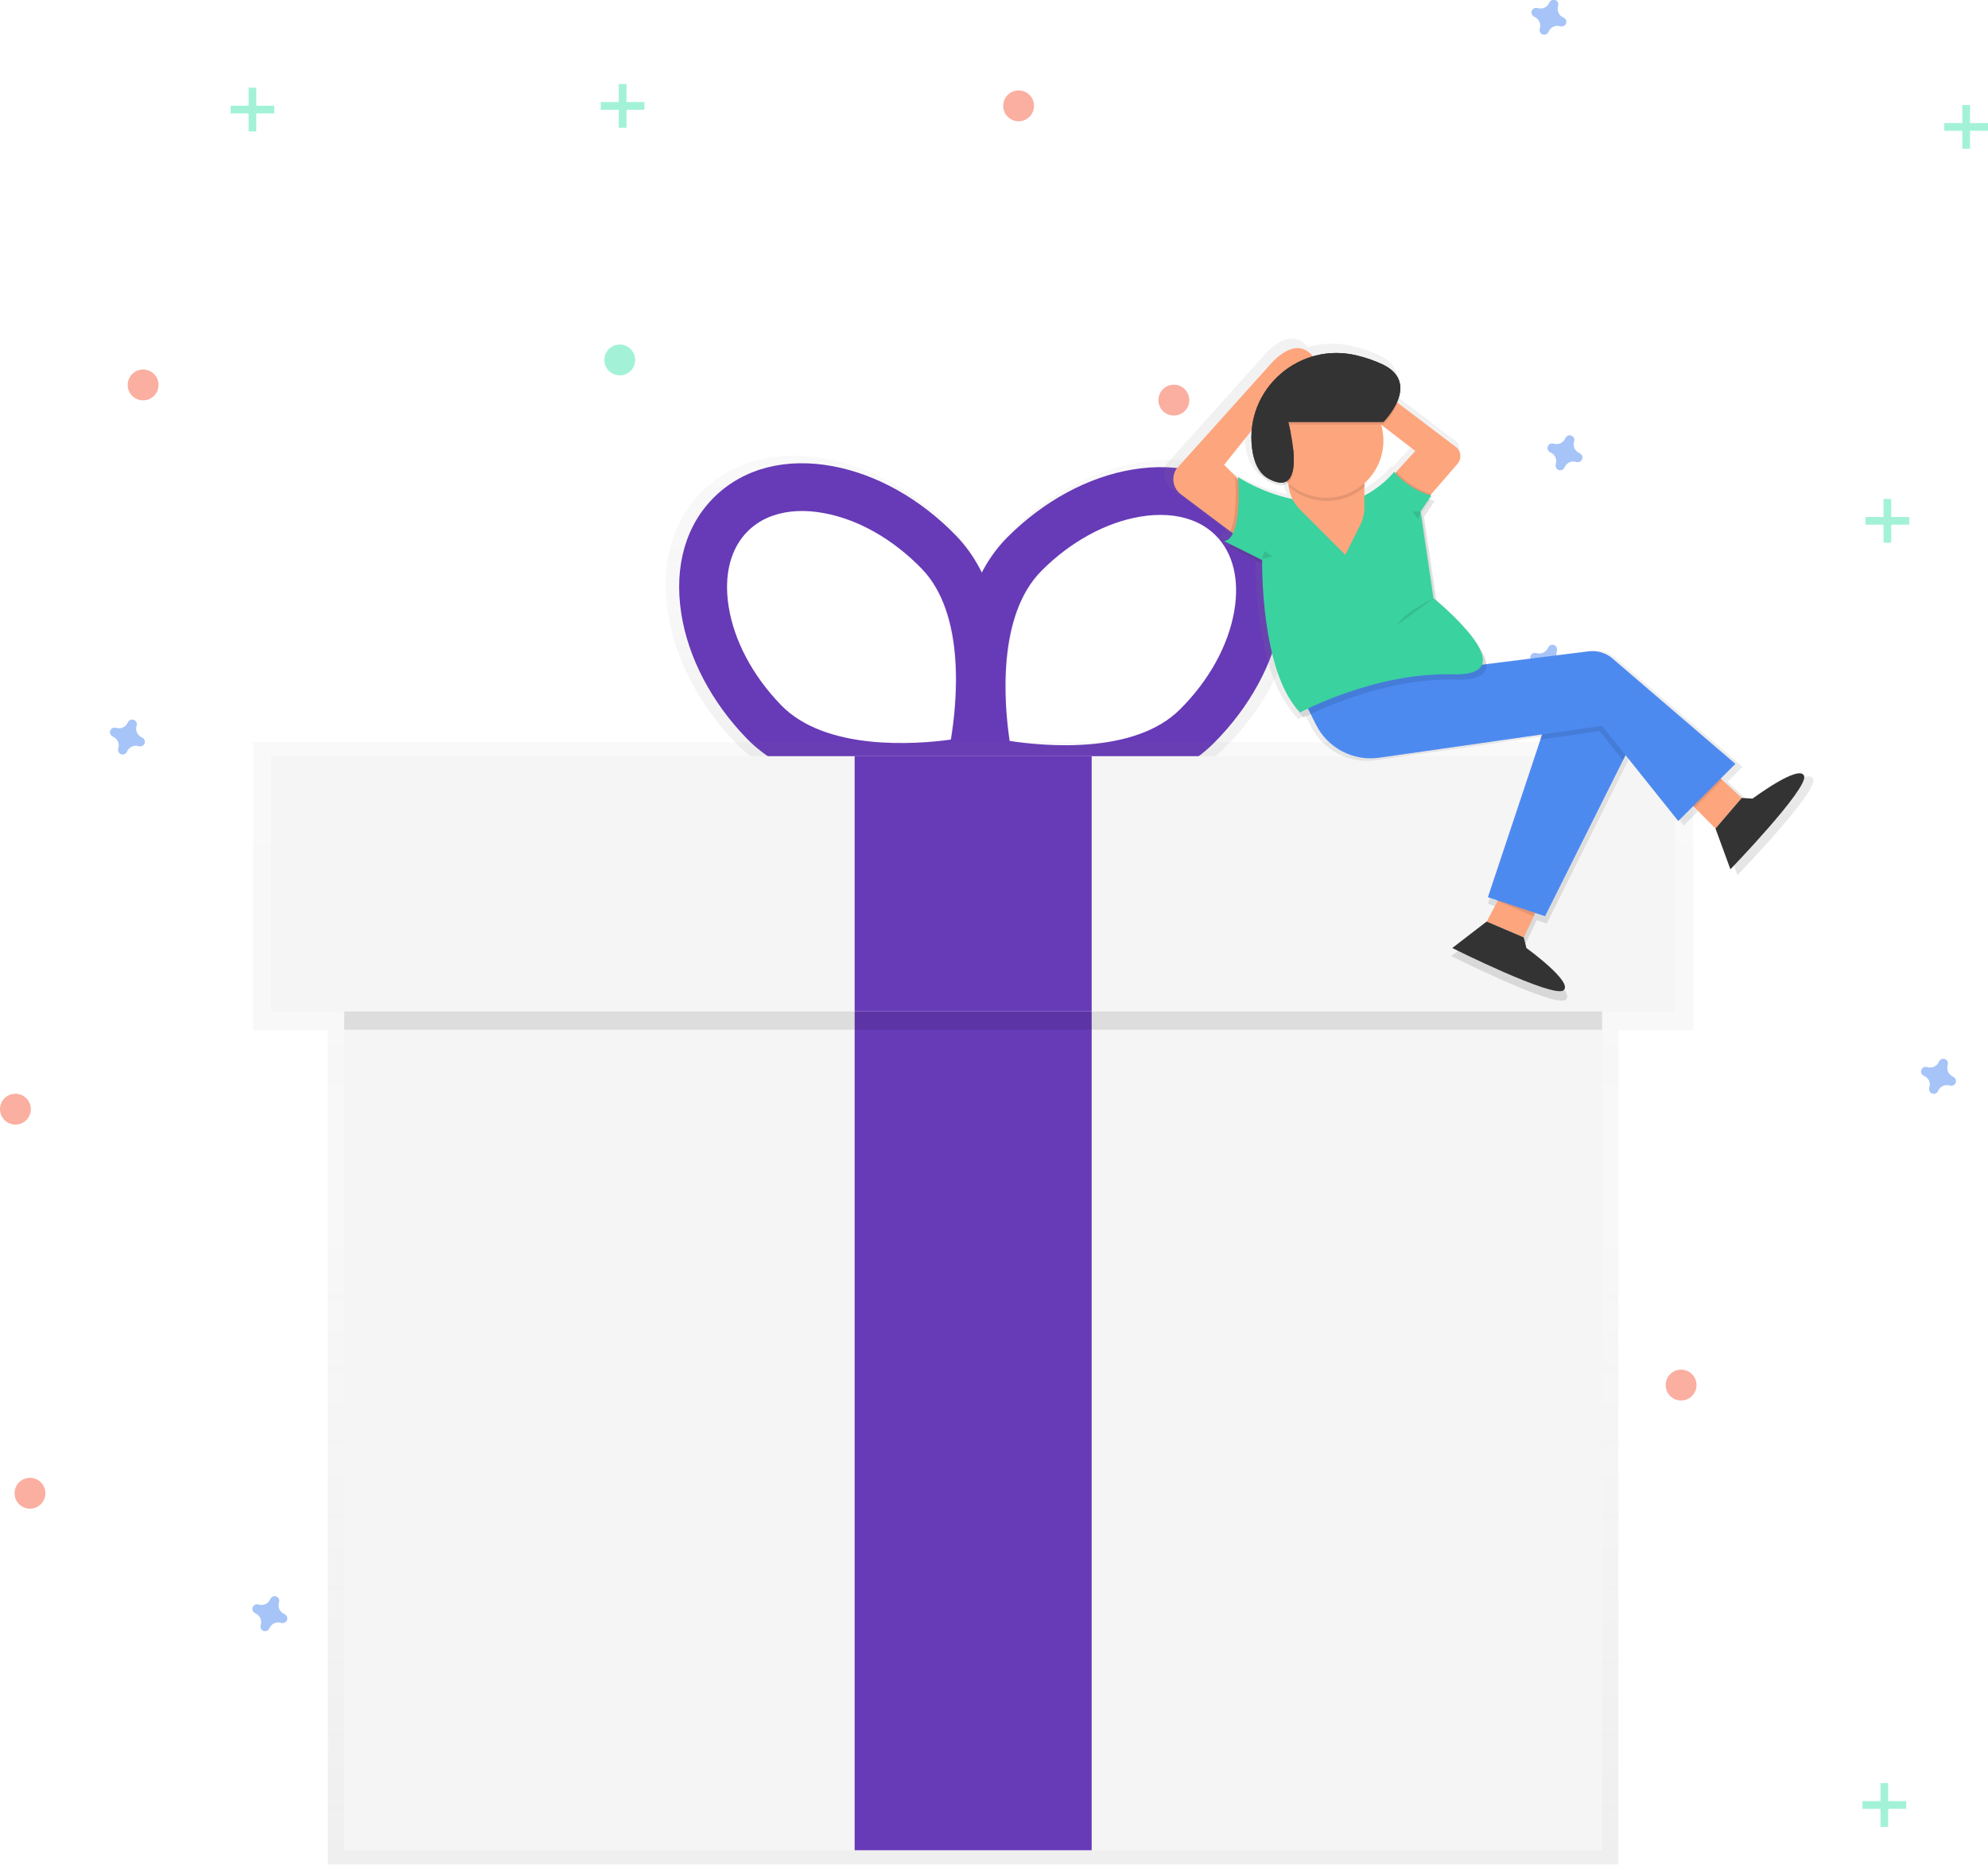
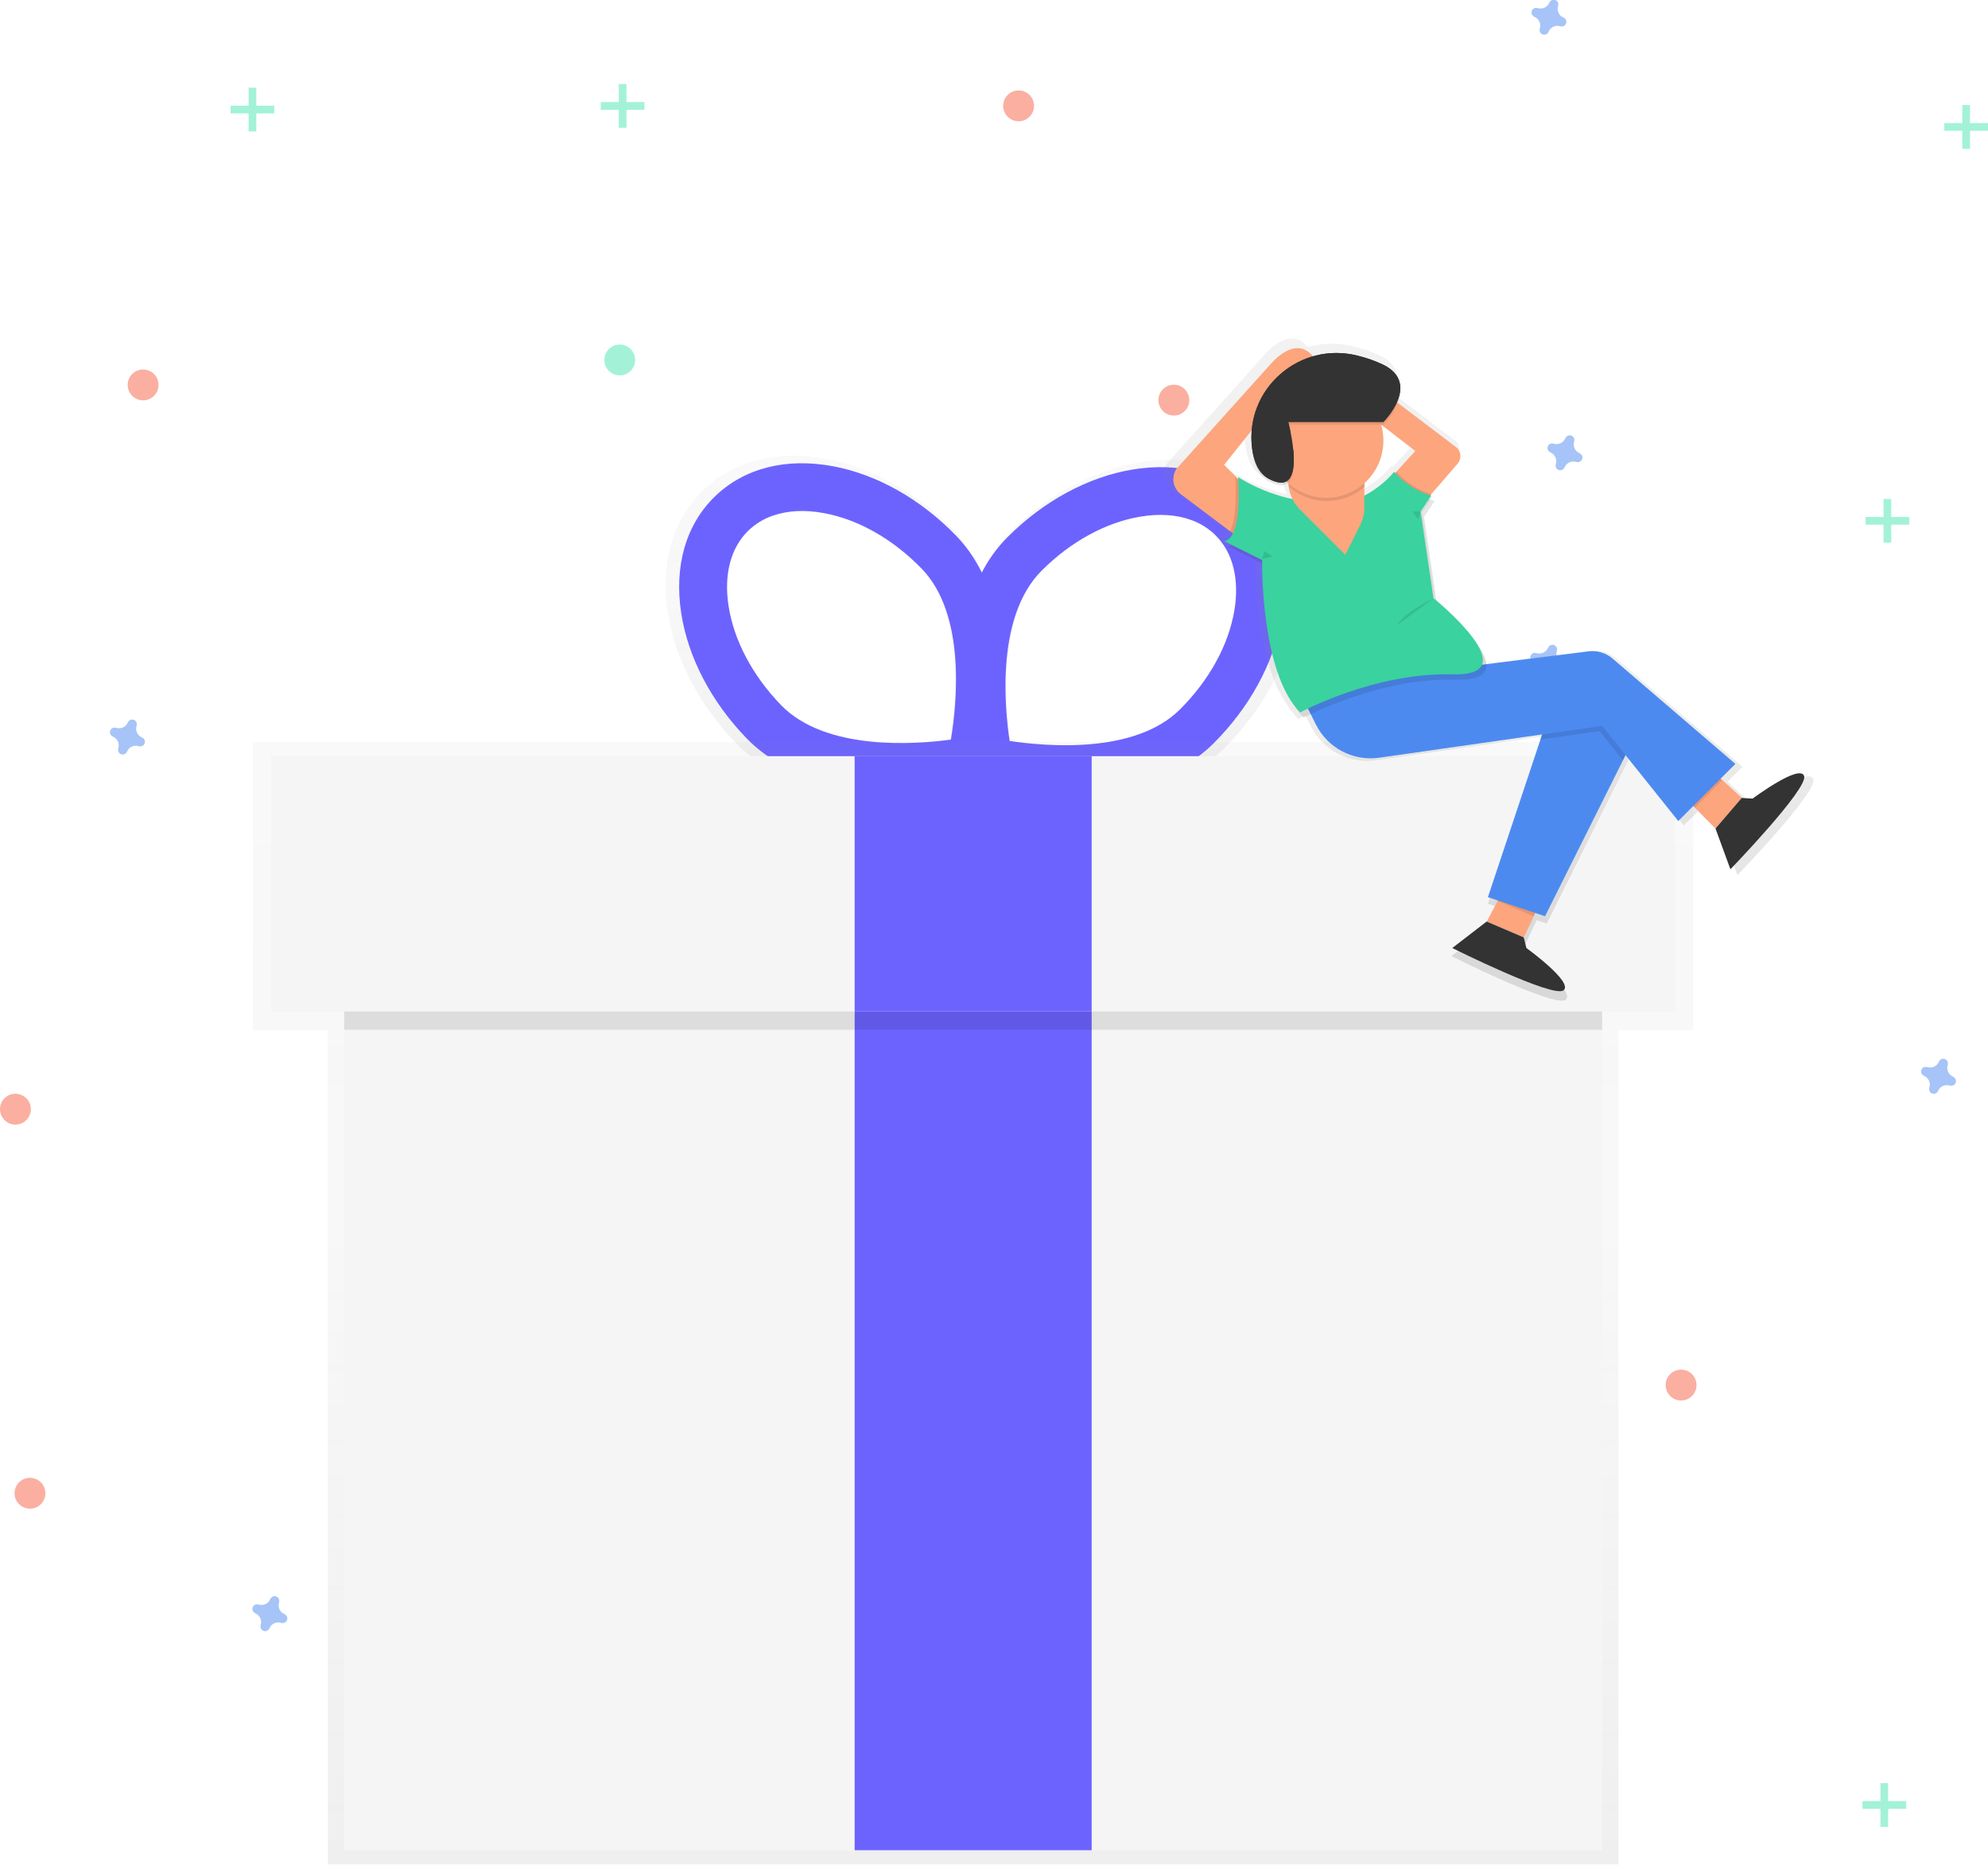
<svg xmlns="http://www.w3.org/2000/svg" xmlns:xlink="http://www.w3.org/1999/xlink" id="e1a9485c-0f43-4303-9e0d-5e4a75181bc4" data-name="Layer 1" width="858.07" height="804.61" viewBox="0 0 858.07 804.61">
  <defs>
    <linearGradient id="fa2440bd-da04-40b7-bd3b-ddfb35b0a42b" x1="592.9" y1="385.11" x2="592.9" y2="236.35" gradientUnits="userSpaceOnUse">
      <stop offset="0" stop-color="gray" stop-opacity="0.25" />
      <stop offset="0.54" stop-color="gray" stop-opacity="0.12" />
      <stop offset="1" stop-color="gray" stop-opacity="0.1" />
    </linearGradient>
    <linearGradient id="07fe1e9f-5680-428a-971a-ff84304916dd" x1="420.04" y1="804.61" x2="420.04" y2="320.21" xlink:href="#fa2440bd-da04-40b7-bd3b-ddfb35b0a42b" />
    <linearGradient id="00ef2338-96af-4b11-80f8-5a4c3164adbb" x1="811.83" y1="471.54" x2="811.83" y2="185.81" xlink:href="#fa2440bd-da04-40b7-bd3b-ddfb35b0a42b" />
  </defs>
  <g opacity="0.5">
    <rect x="107.3" y="37.85" width="3.33" height="18.87" fill="#47e6b1" />
    <rect x="276.52" y="77.53" width="3.33" height="18.87" transform="translate(195.93 -230.9) rotate(90)" fill="#47e6b1" />
  </g>
  <g opacity="0.5">
    <rect x="811.66" y="769.53" width="3.33" height="18.87" fill="#47e6b1" />
    <rect x="980.89" y="809.21" width="3.33" height="18.87" transform="translate(1631.97 -203.59) rotate(90)" fill="#47e6b1" />
  </g>
  <g opacity="0.5">
    <rect x="812.98" y="215.34" width="3.33" height="18.87" fill="#47e6b1" />
    <rect x="982.2" y="255.02" width="3.33" height="18.87" transform="translate(1079.1 -759.09) rotate(90)" fill="#47e6b1" />
  </g>
  <g opacity="0.5">
    <rect x="846.98" y="45.34" width="3.33" height="18.87" fill="#47e6b1" />
    <rect x="1016.2" y="85.02" width="3.33" height="18.87" transform="translate(943.1 -963.09) rotate(90)" fill="#47e6b1" />
  </g>
  <g opacity="0.5">
    <rect x="267.08" y="36.27" width="3.33" height="18.87" fill="#47e6b1" />
    <rect x="436.31" y="75.96" width="3.33" height="18.87" transform="translate(354.13 -392.27) rotate(90)" fill="#47e6b1" />
  </g>
  <path d="M230.44,357.88a4.08,4.08,0,0,1-2.27-4.93,2,2,0,0,0,.09-.45h0a2,2,0,0,0-3.67-1.36h0a2,2,0,0,0-.23.4,4.08,4.08,0,0,1-4.93,2.27,2,2,0,0,0-.45-.09h0a2,2,0,0,0-1.36,3.67h0a2,2,0,0,0,.4.23,4.08,4.08,0,0,1,2.27,4.93,2,2,0,0,0-.09.45h0a2,2,0,0,0,3.67,1.36h0a2,2,0,0,0,.23-.4,4.08,4.08,0,0,1,4.93-2.27,2,2,0,0,0,.45.09h0a2,2,0,0,0,1.36-3.67h0A2,2,0,0,0,230.44,357.88Z" transform="translate(-169.23 -39.68)" fill="#4d8af0" opacity="0.5" />
  <path d="M291.92,736.22a4.08,4.08,0,0,1-2.27-4.93,2,2,0,0,0,.09-.45h0a2,2,0,0,0-3.67-1.36h0a2,2,0,0,0-.23.4,4.08,4.08,0,0,1-4.93,2.27,2,2,0,0,0-.45-.09h0a2,2,0,0,0-1.36,3.67h0a2,2,0,0,0,.4.23,4.08,4.08,0,0,1,2.27,4.93,2,2,0,0,0-.09.45h0a2,2,0,0,0,3.67,1.36h0a2,2,0,0,0,.23-.4,4.08,4.08,0,0,1,4.93-2.27,2,2,0,0,0,.45.09h0a2,2,0,0,0,1.36-3.67h0A2,2,0,0,0,291.92,736.22Z" transform="translate(-169.23 -39.68)" fill="#4d8af0" opacity="0.5" />
  <path d="M850.92,235.22a4.08,4.08,0,0,1-2.27-4.93,2,2,0,0,0,.09-.45h0a2,2,0,0,0-3.67-1.36h0a2,2,0,0,0-.23.4,4.08,4.08,0,0,1-4.93,2.27,2,2,0,0,0-.45-.09h0a2,2,0,0,0-1.36,3.67h0a2,2,0,0,0,.4.23,4.08,4.08,0,0,1,2.27,4.93,2,2,0,0,0-.09.45h0a2,2,0,0,0,3.67,1.36h0a2,2,0,0,0,.23-.4,4.08,4.08,0,0,1,4.93-2.27,2,2,0,0,0,.45.09h0a2,2,0,0,0,1.36-3.67h0A2,2,0,0,0,850.92,235.22Z" transform="translate(-169.23 -39.68)" fill="#4d8af0" opacity="0.5" />
  <path d="M843.47,325.61a4.08,4.08,0,0,1-2.27-4.93,2,2,0,0,0,.09-.45h0a2,2,0,0,0-3.67-1.36h0a2,2,0,0,0-.23.4,4.08,4.08,0,0,1-4.93,2.27,2,2,0,0,0-.45-.09h0a2,2,0,0,0-1.36,3.67h0a2,2,0,0,0,.4.23,4.08,4.08,0,0,1,2.27,4.93,2,2,0,0,0-.09.45h0a2,2,0,0,0,3.67,1.36h0a2,2,0,0,0,.23-.4,4.08,4.08,0,0,1,4.93-2.27,2,2,0,0,0,.45.09h0a2,2,0,0,0,1.36-3.67h0A2,2,0,0,0,843.47,325.61Z" transform="translate(-169.23 -39.68)" fill="#4d8af0" opacity="0.5" />
  <path d="M844,47.24a4.08,4.08,0,0,1-2.27-4.93,2,2,0,0,0,.09-.45h0a2,2,0,0,0-3.67-1.36h0a2,2,0,0,0-.23.4A4.08,4.08,0,0,1,833,43.18a2,2,0,0,0-.45-.09h0a2,2,0,0,0-1.36,3.67h0a2,2,0,0,0,.4.23,4.08,4.08,0,0,1,2.27,4.93,2,2,0,0,0-.09.45h0a2,2,0,0,0,3.67,1.36h0a2,2,0,0,0,.23-.4A4.08,4.08,0,0,1,842.56,51a2,2,0,0,0,.45.09h0a2,2,0,0,0,1.36-3.67h0A2,2,0,0,0,844,47.24Z" transform="translate(-169.23 -39.68)" fill="#4d8af0" opacity="0.5" />
  <path d="M1012.16,504.28a4.08,4.08,0,0,1-2.27-4.93,2,2,0,0,0,.09-.45h0a2,2,0,0,0-3.67-1.36h0a2,2,0,0,0-.23.4,4.08,4.08,0,0,1-4.93,2.27,2,2,0,0,0-.45-.09h0a2,2,0,0,0-1.36,3.67h0a2,2,0,0,0,.4.23A4.08,4.08,0,0,1,1002,509a2,2,0,0,0-.09.45h0a2,2,0,0,0,3.67,1.36h0a2,2,0,0,0,.23-.4,4.08,4.08,0,0,1,4.93-2.27,2,2,0,0,0,.45.09h0a2,2,0,0,0,1.36-3.67h0A2,2,0,0,0,1012.16,504.28Z" transform="translate(-169.23 -39.68)" fill="#4d8af0" opacity="0.5" />
  <circle cx="61.77" cy="166.12" r="6.66" fill="#f55f44" opacity="0.5" />
  <circle cx="12.94" cy="644.43" r="6.66" fill="#f55f44" opacity="0.5" />
  <circle cx="439.66" cy="45.68" r="6.66" fill="#f55f44" opacity="0.5" />
  <circle cx="506.66" cy="172.68" r="6.66" fill="#f55f44" opacity="0.5" />
  <circle cx="6.66" cy="478.68" r="6.66" fill="#f55f44" opacity="0.5" />
  <circle cx="267.5" cy="155.34" r="6.66" fill="#47e6b1" opacity="0.5" />
  <circle cx="725.6" cy="597.75" r="6.66" fill="#f55f44" opacity="0.5" />
  <g opacity="0.5">
    <path d="M713.77,253.75c-12.9-12.94-31.71-18.09-53-14.5-19.89,3.36-39.79,14.13-56,30.33a65.49,65.49,0,0,0-11.72,16.08A65.64,65.64,0,0,0,581.43,269h0c-16-16.47-35.67-27.58-55.5-31.29-21.19-4-40.08.86-53.2,13.58S454.18,282.74,457.48,304C460.56,324,471,344,487,360.49,520.58,395.13,587.59,381.6,590.43,381l.84-.17,2.58.59c2.83.64,69.59,15.32,103.75-18.73,16.25-16.19,27.08-36.06,30.51-55.94C731.76,285.52,726.67,266.69,713.77,253.75ZM579.08,361c-16.19,2.18-56.55,5.14-76.59-15.53-12.88-13.29-21.31-29.19-23.71-44.75-2.2-14.2,1-26.27,8.94-34a29.93,29.93,0,0,1,10.92-6.69c6.68-2.37,14.63-2.81,23.32-1.18,15.48,2.89,31.1,11.81,44,25.1C586,304.67,581.76,344.92,579.08,361Zm127.78-57.93c-2.67,15.52-11.37,31.26-24.48,44.33-20.4,20.33-60.7,16.67-76.84,14.21-2.41-16.16-5.94-56.47,14.45-76.8,13.11-13.07,28.88-21.71,44.41-24.34,8.72-1.47,16.66-.9,23.3,1.58a29.93,29.93,0,0,1,10.8,6.88C706.33,276.82,709.3,288.94,706.86,303.09Z" transform="translate(-169.23 -39.68)" fill="url(#fa2440bd-da04-40b7-bd3b-ddfb35b0a42b)" />
  </g>
-   <path d="M596.91,376.65,590.53,378c-2.71.57-66.83,13.51-99-19.63-15.28-15.76-25.31-34.95-28.26-54-3.15-20.38,2-38.31,14.58-50.48s30.64-16.78,50.91-13c19,3.55,37.84,14.18,53.11,29.94h0c32.12,33.15,17.18,96.83,16.52,99.52ZM502.7,262.26a28.64,28.64,0,0,0-10.45,6.4c-7.62,7.38-10.66,18.93-8.56,32.52,2.3,14.89,10.36,30.1,22.69,42.82,19.17,19.78,57.79,17,73.28,14.86,2.57-15.41,6.61-53.93-12.56-73.71h0c-12.33-12.72-27.28-21.25-42.09-24C516.71,259.57,509.1,260,502.7,262.26Z" transform="translate(-169.23 -39.68)" fill="#673ab7" />
-   <path d="M587.45,376.93,586,370.57c-.61-2.71-14.45-66.64,18.24-99.22h0c15.54-15.5,34.59-25.8,53.62-29,20.33-3.44,38.33,1.49,50.68,13.87s17.21,30.4,13.71,50.72c-3.28,19-13.65,38-29.19,53.53C660.39,393,596.51,379,593.8,378.38Zm96.17-112.75c-6.36-2.38-14-2.93-22.29-1.52-14.86,2.51-30,10.78-42.5,23.29h0c-19.51,19.45-16.14,58-13.83,73.49,15.45,2.35,54,5.86,73.53-13.6,12.55-12.51,20.87-27.57,23.43-42.42,2.34-13.55-.5-25.15-8-32.66A28.64,28.64,0,0,0,683.61,264.18Z" transform="translate(-169.23 -39.68)" fill="#673ab7" />
+   <path d="M596.91,376.65,590.53,378c-2.71.57-66.83,13.51-99-19.63-15.28-15.76-25.31-34.95-28.26-54-3.15-20.38,2-38.31,14.58-50.48s30.64-16.78,50.91-13c19,3.55,37.84,14.18,53.11,29.94h0c32.12,33.15,17.18,96.83,16.52,99.52ZM502.7,262.26a28.64,28.64,0,0,0-10.45,6.4c-7.62,7.38-10.66,18.93-8.56,32.52,2.3,14.89,10.36,30.1,22.69,42.82,19.17,19.78,57.79,17,73.28,14.86,2.57-15.41,6.61-53.93-12.56-73.71h0c-12.33-12.72-27.28-21.25-42.09-24C516.71,259.57,509.1,260,502.7,262.26Z" transform="translate(-169.23 -39.68)" fill="#6c63ff" />
+   <path d="M587.45,376.93,586,370.57c-.61-2.71-14.45-66.64,18.24-99.22h0c15.54-15.5,34.59-25.8,53.62-29,20.33-3.44,38.33,1.49,50.68,13.87s17.21,30.4,13.71,50.72c-3.28,19-13.65,38-29.19,53.53C660.39,393,596.51,379,593.8,378.38Zm96.17-112.75c-6.36-2.38-14-2.93-22.29-1.52-14.86,2.51-30,10.78-42.5,23.29h0c-19.51,19.45-16.14,58-13.83,73.49,15.45,2.35,54,5.86,73.53-13.6,12.55-12.51,20.87-27.57,23.43-42.42,2.34-13.55-.5-25.15-8-32.66A28.64,28.64,0,0,0,683.61,264.18Z" transform="translate(-169.23 -39.68)" fill="#6c63ff" />
  <g opacity="0.5">
    <polygon points="730.87 320.21 109.21 320.21 109.21 444.6 141.51 444.6 141.51 804.61 698.57 804.61 698.57 444.6 730.87 444.6 730.87 320.21" fill="url(#07fe1e9f-5680-428a-971a-ff84304916dd)" />
  </g>
  <rect x="148.56" y="357.82" width="542.96" height="440.67" fill="#f5f5f5" />
-   <rect x="368.89" y="436.51" width="102.3" height="361.98" fill="#673ab7" />
+   <rect x="368.89" y="436.51" width="102.3" height="361.98" fill="#6c63ff" />
  <rect x="148.56" y="334.21" width="542.96" height="110.17" opacity="0.1" />
  <rect x="117.08" y="326.34" width="605.91" height="110.17" fill="#f5f5f5" />
-   <rect x="368.89" y="326.34" width="102.3" height="110.17" fill="#673ab7" />
+   <rect x="368.89" y="326.34" width="102.3" height="110.17" fill="#6c63ff" />
  <path d="M951.92,375.92C950,370.37,929,386,929,386l-4.84-.29-9.31-8.62,6.5-6.5-54.59-46.79a13.77,13.77,0,0,0-10.67-3.21l-45.37,5.67c-.19-2.6-1.8-5.69-4.06-8.84-4.65-7.63-14.45-16.26-18.08-19.33l-5.53-37.31,4.7-7.05a23.73,23.73,0,0,1-2.56-.86l1-1.49-.37-.1.47-.54-.06,0L798,237.16a5.14,5.14,0,0,0-.39-7.12l-26.21-19.88a14.45,14.45,0,0,0,1.12-6c.2-4-1.56-8-7.5-10.94a57.9,57.9,0,0,0-11.48-4.05,37.67,37.67,0,0,0-19.85.29l-.34-.4c-8.07-9.22-18.64,4-19.05,4.55l-41.34,46A8.4,8.4,0,0,0,675,250.81l21.88,16.41-.07.14,1.24.93c-.94,1.84-2.19,3.07-3.86,3.25l3.35,1.68a3.86,3.86,0,0,1-1.78.67l15.34,7.67c0,8,.82,44.47,13.79,62.39A33.13,33.13,0,0,0,729.6,350s1.1-.6,3.12-1.57l2.32,4.63a27.11,27.11,0,0,0,28.09,14.72l72-10.29-.76,2.29.41-.06-23.34,70,3.86,1.29-.07.14.54.23-4.85,9.17-15.28,11.75S840.3,474.69,845,471.16s-16.46-18.81-16.46-18.81l-1.18-4.7,5.14-10.85,4.31,1.44L871.42,369h0l1.18-2.35L896,395.94l6.6-6.6.71.72.06-.06,9.15,9.26,6.63,18.1S953.87,381.46,951.92,375.92ZM770.24,241.31l-.46-.53a43.89,43.89,0,0,1-13.23,10.58v-3.85l.26-.23v-1.67A25.4,25.4,0,0,0,764,219.82l15.19,11.69Zm-51.61-43.4-.37-.37.37.36Zm-12.15,24.48q-.15,1.82-.12,3.68a38.28,38.28,0,0,0,.3,5.37c.78,6.22,3,11.3,7.6,13.72,4,2.1,6.63,2,8.31.55l.18.16a18,18,0,0,0,1.86,7,74,74,0,0,1-24.17-9.73s0,.31.06.87l-6.29-6.29Z" transform="translate(-169.23 -39.68)" fill="url(#00ef2338-96af-4b11-80f8-5a4c3164adbb)" />
  <polygon points="651.99 378.3 641.71 397.71 657.69 404.56 667.97 382.87 651.99 378.3" fill="#fda57d" />
  <path d="M826.92,444.24l1.14,4.57s20.55,14.84,16,18.27-48-18.27-48-18.27l14.84-11.42Z" transform="translate(-169.23 -39.68)" fill="#333" />
  <polygon points="666.87 384.88 650.71 379.49 645.9 388.57 661.88 395.43 666.87 384.88" opacity="0.1" />
  <polygon points="725 341.94 740.43 357.56 751.76 344.37 734.15 328.06 725 341.94" fill="#fda57d" />
  <polygon points="734.78 328.82 725.63 342.7 731.48 348.63 743.35 336.76 734.78 328.82" opacity="0.1" />
  <path d="M921,384.05l4.7.28s20.32-15.15,22.22-9.77-31.8,40.27-31.8,40.27l-6.44-17.58Z" transform="translate(-169.23 -39.68)" fill="#333" />
  <path d="M774.66,267.22l23.72-27.44a5,5,0,0,0-.38-6.91l-51.61-39.14-6.28,9.78,40,30.79-17,18.62Z" transform="translate(-169.23 -39.68)" fill="#fda57d" />
  <path d="M771.94,243.31l-8.3,9.1,11.53,14.31L787.06,253A34.67,34.67,0,0,1,771.94,243.31Z" transform="translate(-169.23 -39.68)" opacity="0.1" />
  <path d="M705.78,273.18,678.93,253a8.16,8.16,0,0,1-2-10.87l40.18-44.71,8.22,8.22-27.75,34.64L714,256.75Z" transform="translate(-169.23 -39.68)" fill="#fda57d" />
  <path d="M700.12,269.13l4.39,3.3L712.73,256l-10.32-10.32C702.63,249.18,703.25,262.76,700.12,269.13Z" transform="translate(-169.23 -39.68)" opacity="0.1" />
  <polygon points="666.87 313.25 642.22 387.19 666.87 395.41 707.95 313.25 675.09 305.04 666.87 313.25" fill="#4d8af0" />
  <polygon points="665.73 315.53 664.5 319.23 690.38 315.53 700.49 328.17 706.81 315.53 673.94 307.32 665.73 315.53" opacity="0.1" />
  <path d="M717.07,197.51s10.53-13.57,18.52-4.44S723,203.34,723,203.34Z" transform="translate(-169.23 -39.68)" fill="#fda57d" />
  <path d="M729.29,336.5l7.94,15.89a26.34,26.34,0,0,0,27.28,14.29l96.23-13.75L893.61,394l24.65-24.65-53-45.45a13.37,13.37,0,0,0-10.36-3.12Z" transform="translate(-169.23 -39.68)" fill="#4d8af0" />
  <path d="M705.14,247.87s2.16,26.68-6.05,27.6l16.43,8.22s-.91,48.38,16.43,65.73c0,0,32-17.34,65.73-16.43s-8.22-32.86-8.22-32.86l-5.55-37.4,4.57-6.85a34.33,34.33,0,0,1-16-10.28h0c-4.57,5.71-15,13.45-24.12,13.45h-3.93c-13.53,0-27.92-2.73-39.32-10Z" transform="translate(-169.23 -39.68)" opacity="0.1" />
  <path d="M703.62,245.59s2.16,26.68-6.05,27.6L714,281.4s-.91,48.38,16.43,65.73c0,0,32-17.34,65.73-16.43s-8.22-32.86-8.22-32.86l-5.55-37.4,4.57-6.85a34.33,34.33,0,0,1-16-10.28h0c-4.57,5.71-15,13.45-24.12,13.45h-3.93a74.73,74.73,0,0,1-39.32-11.17Z" transform="translate(-169.23 -39.68)" fill="#3ad29f" />
  <path d="M725.26,238.07v9.17a17.53,17.53,0,0,0,5.13,12.39l19.51,19.51,6.5-13a16.29,16.29,0,0,0,1.72-7.29v-20.8Z" transform="translate(-169.23 -39.68)" fill="#fda57d" />
  <path d="M725.51,248.63c0,.34,0,.67,0,1a24.64,24.64,0,0,0,32.83,0V239.46H725.51Z" transform="translate(-169.23 -39.68)" opacity="0.1" />
  <circle cx="572.46" cy="190.17" r="24.65" fill="#fda57d" />
  <path d="M725.26,222.9h41.08s16.43-16.43,0-24.65a56.24,56.24,0,0,0-11.15-3.94c-25-6.34-48.74,14.33-45.53,39.91.76,6,2.93,11,7.38,13.32C734.39,256.68,725.26,222.9,725.26,222.9Z" transform="translate(-169.23 -39.68)" opacity="0.1" />
  <path d="M725.26,221.76h41.08s16.43-16.43,0-24.65a56.24,56.24,0,0,0-11.15-3.94c-25-6.34-48.74,14.33-45.53,39.91.76,6,2.93,11,7.38,13.32C734.39,255.54,725.26,221.76,725.26,221.76Z" transform="translate(-169.23 -39.68)" fill="#333" />
  <ellipse cx="557.23" cy="190.49" rx="2.28" ry="4" fill="#fda57d" />
  <polygon points="544.67 241.3 545.81 237.87 549.23 240.16 544.67 241.3" opacity="0.1" />
  <path d="M788,297.85s-12.43,6-15.86,11.67" transform="translate(-169.23 -39.68)" opacity="0.1" />
  <polygon points="613.17 220.75 612.03 224.17 609.74 220.75 613.17 220.75" opacity="0.1" />
  <path d="M725.26,221.76h41.08s16.43-16.43,0-24.65a56.24,56.24,0,0,0-11.15-3.94c-25-6.34-48.74,14.33-45.53,39.91.76,6,2.93,11,7.38,13.32C734.39,255.54,725.26,221.76,725.26,221.76Z" transform="translate(-169.23 -39.68)" fill="#333" />
</svg>
